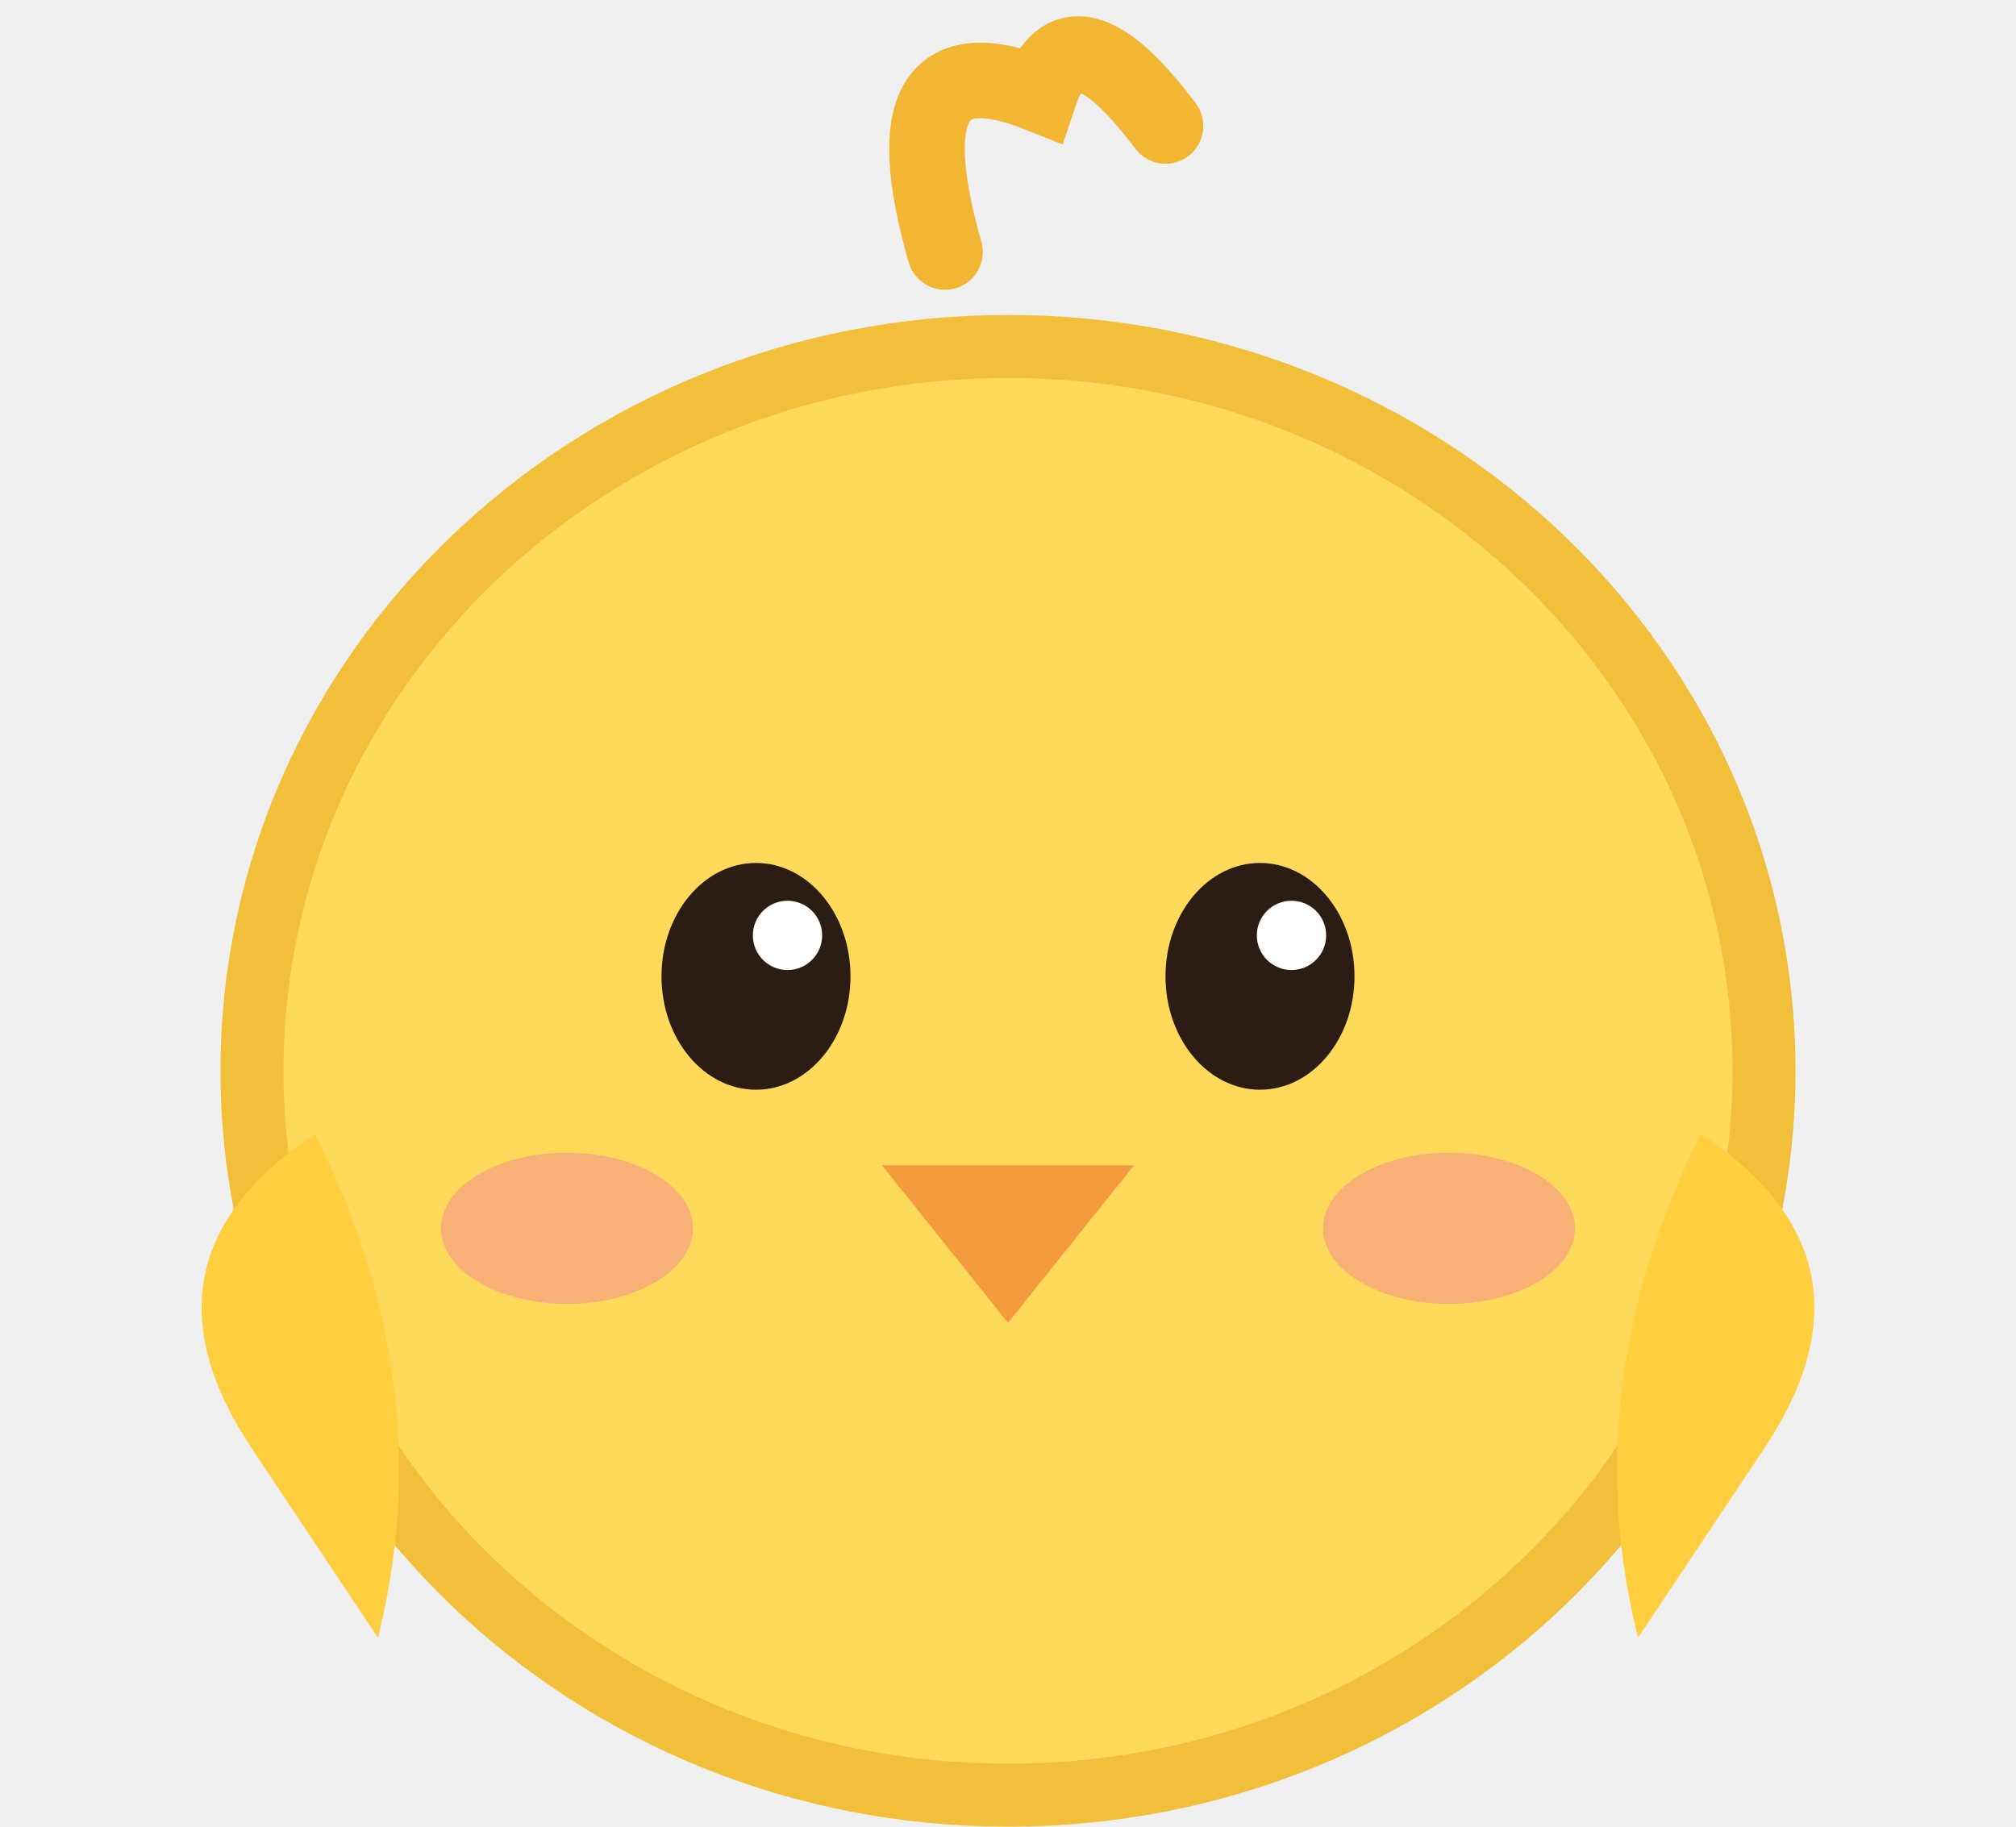
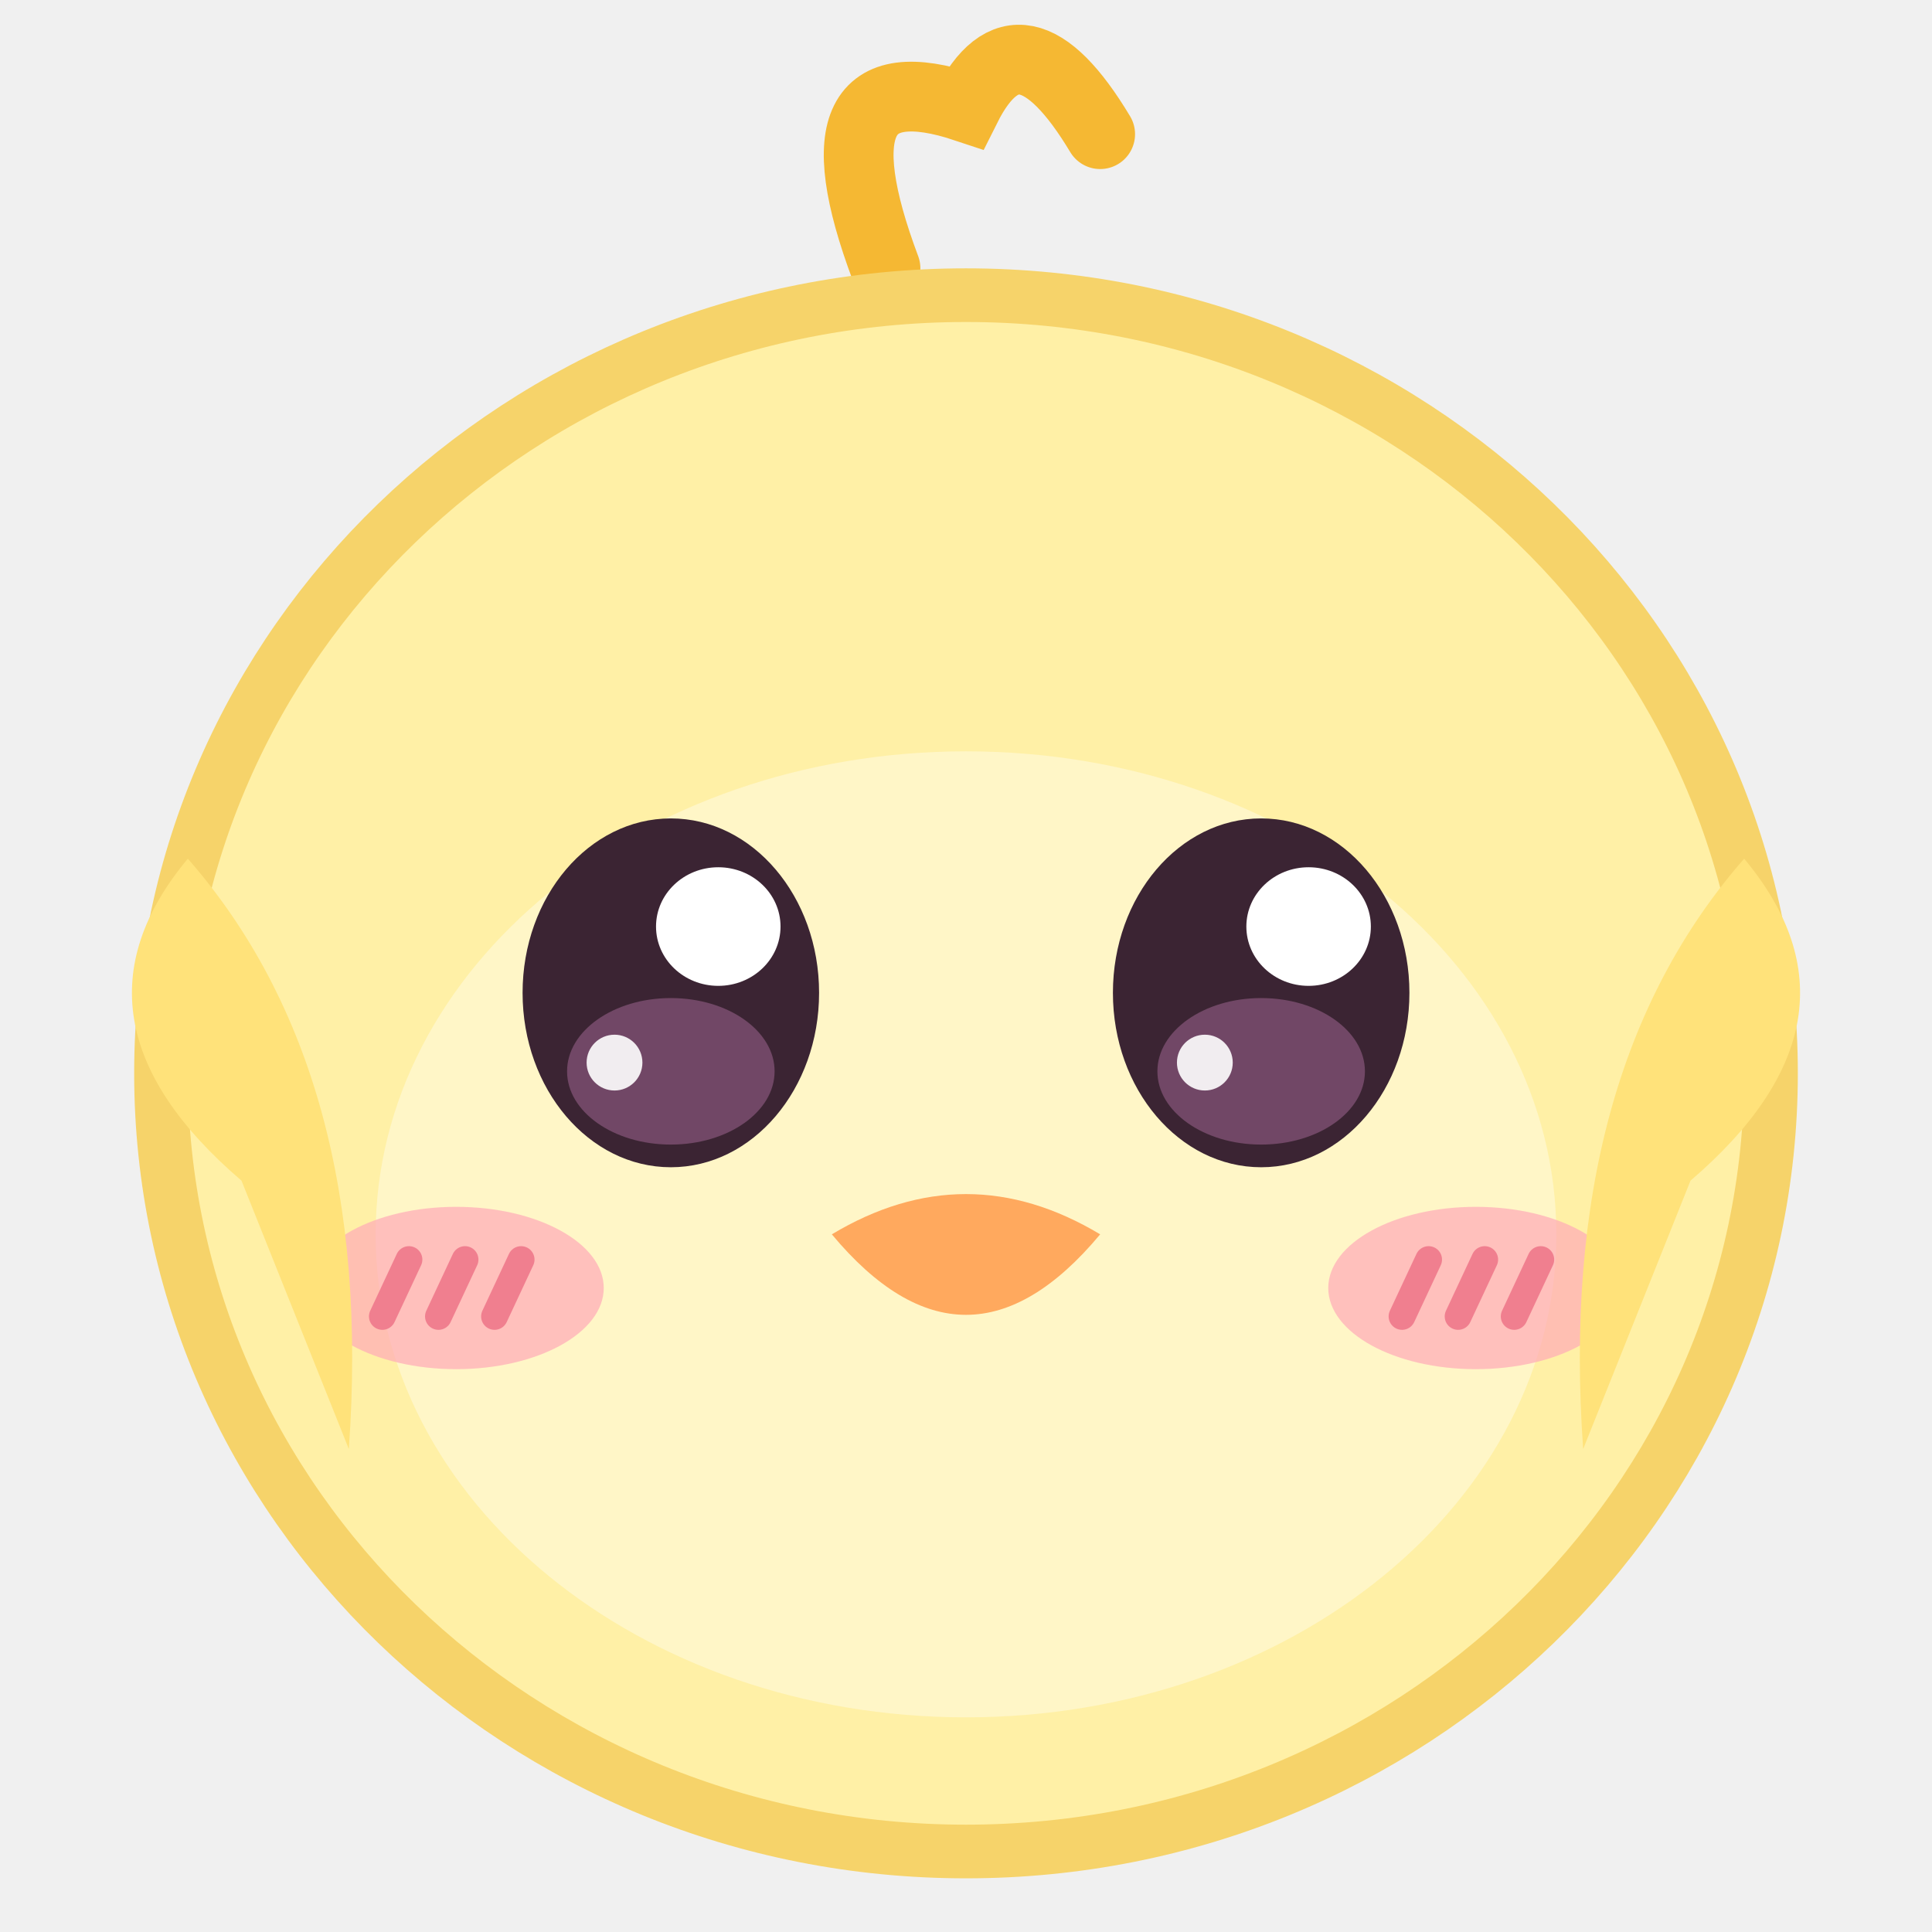
- <svg xmlns="http://www.w3.org/2000/svg" viewBox="0 0 64 58" role="img" aria-label="A baby chick peeking over">
-   <path d="M30 8 Q28 1 33 3 Q34 0 37 4" fill="none" stroke="#f2b632" stroke-width="2.4" stroke-linecap="round" />
-   <ellipse cx="32" cy="34" rx="24" ry="23" fill="#ffd95a" stroke="#f1bf3a" stroke-width="2" />
-   <ellipse cx="24" cy="31" rx="3" ry="3.6" fill="#2b1d14" />
-   <ellipse cx="40" cy="31" rx="3" ry="3.6" fill="#2b1d14" />
-   <circle cx="25" cy="29.7" r="1.1" fill="#fff" />
-   <circle cx="41" cy="29.7" r="1.1" fill="#fff" />
-   <path d="M28 37 L36 37 L32 42 Z" fill="#f39a3d" />
-   <ellipse cx="18" cy="39" rx="4" ry="2.4" fill="#f3958a" opacity=".6" />
-   <ellipse cx="46" cy="39" rx="4" ry="2.4" fill="#f3958a" opacity=".6" />
-   <path d="M8 46 Q4 40 10 36 Q14 44 12 52 Z" fill="#ffcf3f" />
-   <path d="M56 46 Q60 40 54 36 Q50 44 52 52 Z" fill="#ffcf3f" />
+ <svg xmlns="http://www.w3.org/2000/svg" viewBox="0 0 72 72" role="img" aria-label="A baby chick peeking over">
+   <g>
+     <animateTransform attributeName="transform" type="rotate" values="-4 36 70;4 36 70;-4 36 70" dur="1.8s" repeatCount="indefinite" />
+     <path d="M33 10 Q30 2 36 4 Q38 0 41 5" fill="none" stroke="#f5b833" stroke-width="2.6" stroke-linecap="round" />
+     <ellipse cx="36" cy="40" rx="30" ry="29" fill="#fff0a6" stroke="#f6d36a" stroke-width="2" />
+     <ellipse cx="36" cy="46" rx="22" ry="18" fill="#fff7cf" opacity=".8" />
+     <g transform="translate(25 37)">
+       <g>
+         <animateTransform attributeName="transform" type="scale" values="1 1;1 1;1 .08;1 1" keyTimes="0;.93;.965;1" dur="4.2s" repeatCount="indefinite" />
+         <g transform="translate(-25 -37)">
+           <g>
+             <ellipse cx="25" cy="37" rx="5.525" ry="6.5" fill="#3b2433" />
+             <ellipse cx="25" cy="39.925" rx="3.867" ry="2.73" fill="#7a4e6e" opacity=".85" />
+             <ellipse cx="26.768" cy="34.53" rx="2.32" ry="2.21" fill="#fff" />
+             <circle cx="22.901" cy="39.6" r="1.04" fill="#fff" opacity=".9" />
+           </g>
+         </g>
+       </g>
+     </g>
+     <g transform="translate(47 37)">
+       <g>
+         <animateTransform attributeName="transform" type="scale" values="1 1;1 1;1 .08;1 1" keyTimes="0;.93;.965;1" dur="4.2s" repeatCount="indefinite" />
+         <g transform="translate(-47 -37)">
+           <g>
+             <ellipse cx="47" cy="37" rx="5.525" ry="6.5" fill="#3b2433" />
+             <ellipse cx="47" cy="39.925" rx="3.867" ry="2.73" fill="#7a4e6e" opacity=".85" />
+             <ellipse cx="48.768" cy="34.53" rx="2.32" ry="2.21" fill="#fff" />
+             <circle cx="44.901" cy="39.6" r="1.04" fill="#fff" opacity=".9" />
+           </g>
+         </g>
+       </g>
+     </g>
+     <path d="M31 46 Q36 43 41 46 Q36 52 31 46 Z" fill="#ffa95e" />
+     <ellipse cx="17" cy="48" rx="5.5" ry="3.025" fill="#ffaab8" opacity=".7" />
+     <path d="M14.25 49.059 l0.99 -2.118" stroke="#f07f8f" stroke-width="1.0" stroke-linecap="round" />
+     <path d="M16.34 49.059 l0.99 -2.118" stroke="#f07f8f" stroke-width="1.0" stroke-linecap="round" />
+     <path d="M18.43 49.059 l0.99 -2.118" stroke="#f07f8f" stroke-width="1.0" stroke-linecap="round" />
+     <ellipse cx="55" cy="48" rx="5.5" ry="3.025" fill="#ffaab8" opacity=".7" />
+     <path d="M52.25 49.059 l0.99 -2.118" stroke="#f07f8f" stroke-width="1.0" stroke-linecap="round" />
+     <path d="M54.34 49.059 l0.99 -2.118" stroke="#f07f8f" stroke-width="1.0" stroke-linecap="round" />
+     <path d="M56.43 49.059 l0.99 -2.118" stroke="#f07f8f" stroke-width="1.0" stroke-linecap="round" />
+     <g>
+       <animateTransform attributeName="transform" type="rotate" values="0 9 44;-18 9 44;0 9 44" dur=".5s" repeatCount="indefinite" />
+       <path d="M9 44 Q2 38 7 32 Q14 40 13 54 Z" fill="#ffe27a" />
+     </g>
+     <g>
+       <animateTransform attributeName="transform" type="rotate" values="0 63 44;18 63 44;0 63 44" dur=".5s" repeatCount="indefinite" />
+       <path d="M63 44 Q70 38 65 32 Q58 40 59 54 Z" fill="#ffe27a" />
+     </g>
+   </g>
</svg>
